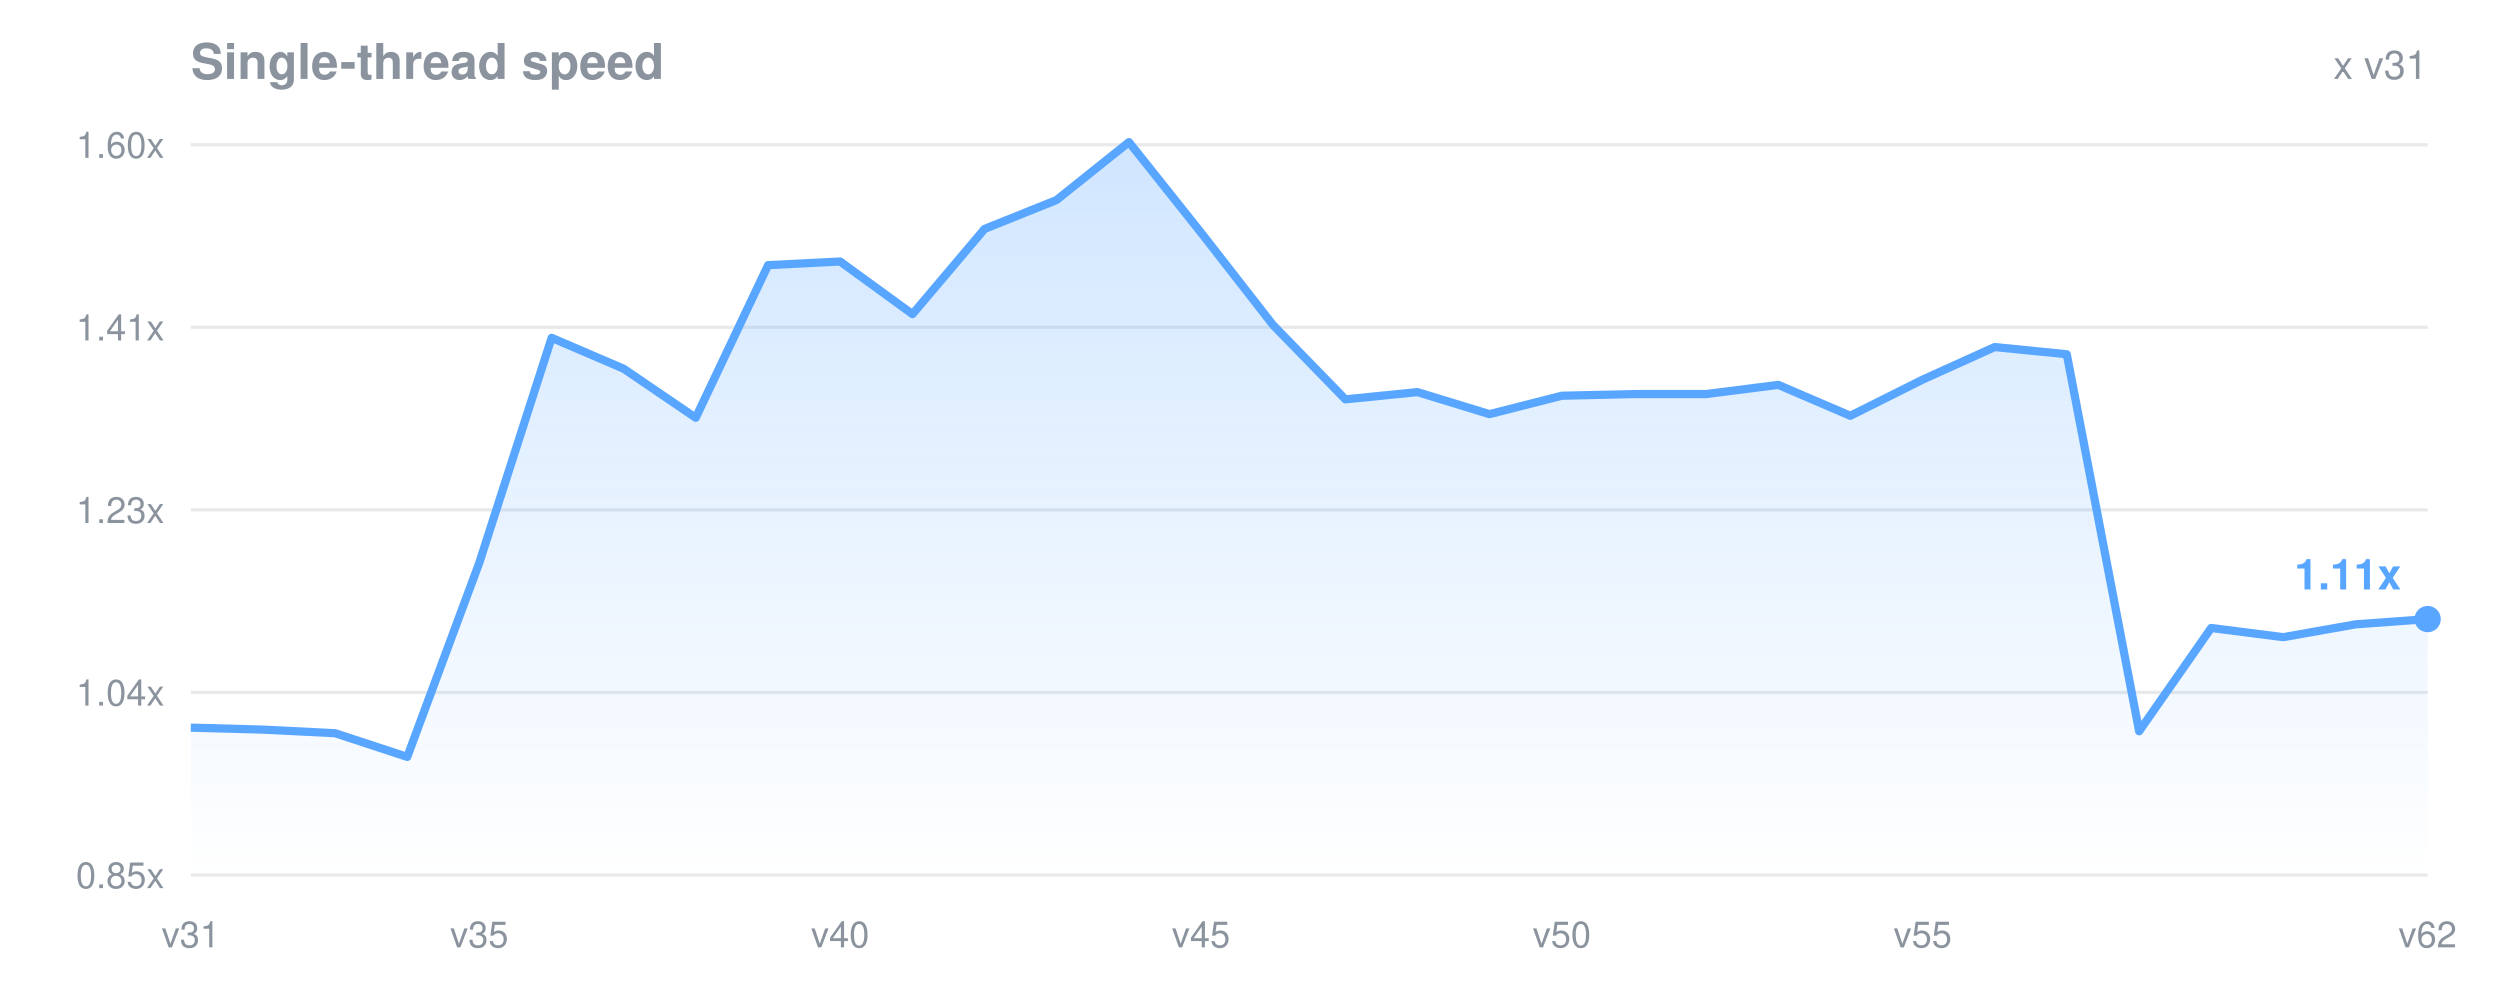
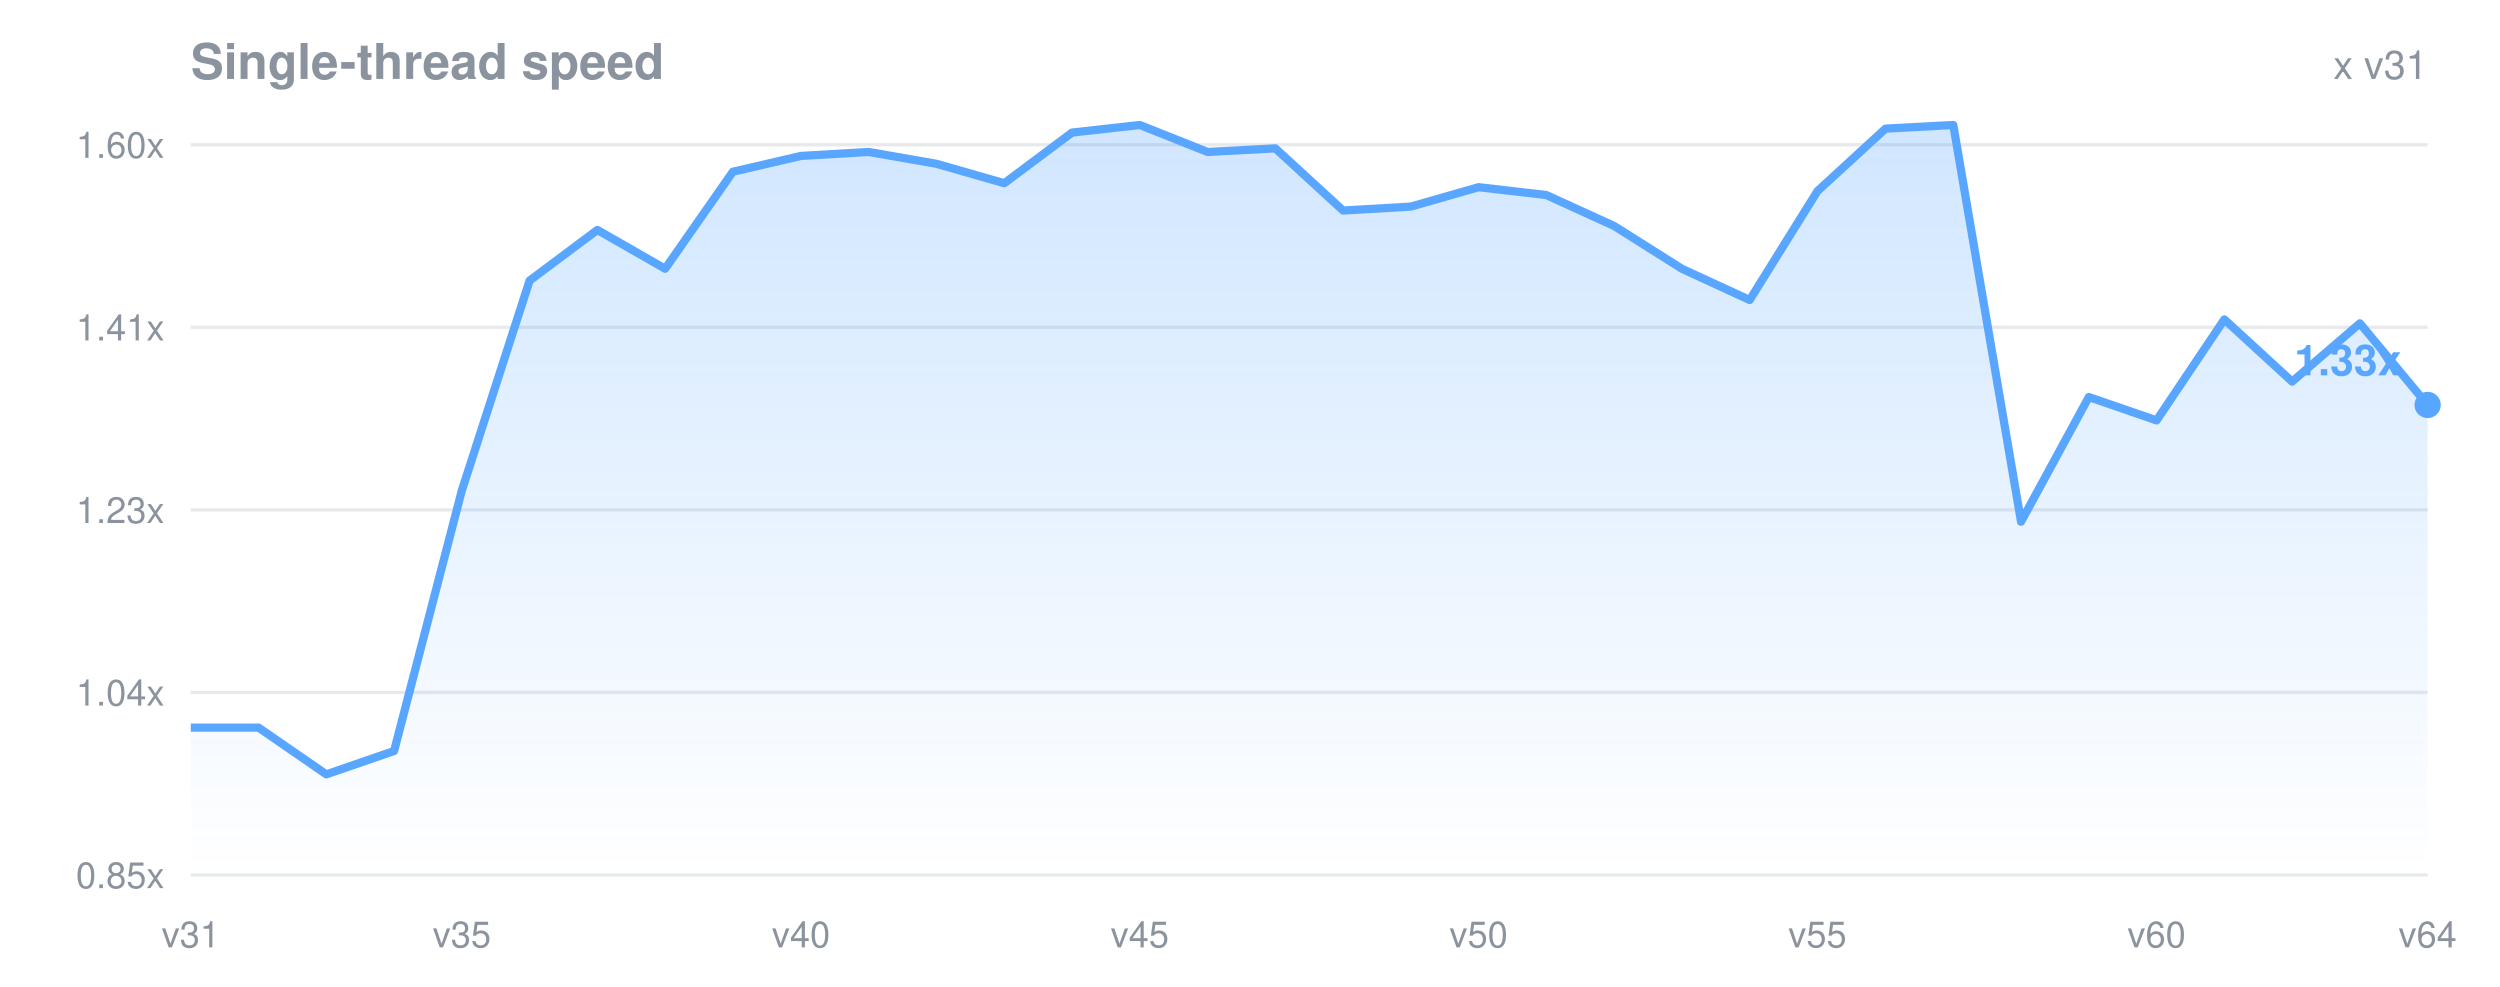
<svg xmlns="http://www.w3.org/2000/svg" width="760" height="300" viewBox="0 0 760 300" preserveAspectRatio="xMidYMid meet" font-family="-apple-system,Segoe UI,Helvetica,Arial,sans-serif">
  <defs>
    <linearGradient id="g58a6ff" x1="0" y1="0" x2="0" y2="1">
      <stop offset="0" stop-color="#58a6ff" stop-opacity="0.28" />
      <stop offset="1" stop-color="#58a6ff" stop-opacity="0" />
    </linearGradient>
  </defs>
  <text x="58" y="24" fill="#8b949e" font-size="15" font-weight="700">Single-thread speed</text>
  <text x="738" y="24" fill="#8b949e" font-size="12" text-anchor="end">x v31</text>
  <line x1="58" y1="266.0" x2="738" y2="266.0" stroke="#8b949e33" />
  <text x="50" y="270.0" fill="#8b949e" font-size="11" text-anchor="end">0.85x</text>
  <line x1="58" y1="210.5" x2="738" y2="210.5" stroke="#8b949e33" />
  <text x="50" y="214.5" fill="#8b949e" font-size="11" text-anchor="end">1.04x</text>
  <line x1="58" y1="155.0" x2="738" y2="155.0" stroke="#8b949e33" />
  <text x="50" y="159.0" fill="#8b949e" font-size="11" text-anchor="end">1.23x</text>
  <line x1="58" y1="99.5" x2="738" y2="99.5" stroke="#8b949e33" />
  <text x="50" y="103.5" fill="#8b949e" font-size="11" text-anchor="end">1.41x</text>
  <line x1="58" y1="44.0" x2="738" y2="44.0" stroke="#8b949e33" />
  <text x="50" y="48.0" fill="#8b949e" font-size="11" text-anchor="end">1.60x</text>
  <text x="58.0" y="288" fill="#8b949e" font-size="11" text-anchor="middle">v31</text>
-   <text x="145.7" y="288" fill="#8b949e" font-size="11" text-anchor="middle">v35</text>
-   <text x="255.4" y="288" fill="#8b949e" font-size="11" text-anchor="middle">v40</text>
-   <text x="365.1" y="288" fill="#8b949e" font-size="11" text-anchor="middle">v45</text>
-   <text x="474.8" y="288" fill="#8b949e" font-size="11" text-anchor="middle">v50</text>
-   <text x="584.5" y="288" fill="#8b949e" font-size="11" text-anchor="middle">v55</text>
-   <text x="738.0" y="288" fill="#8b949e" font-size="11" text-anchor="middle">v62</text>
-   <path d="M58.0,266.0 L58.0,221.2 L79.9,221.8 L101.9,222.9 L123.8,230.1 L145.7,171.1 L167.7,102.7 L189.6,112.1 L211.5,127.0 L233.5,80.6 L255.4,79.5 L277.4,95.5 L299.3,69.6 L321.2,60.8 L343.2,43.2 L365.1,70.7 L387.0,98.8 L409.0,121.4 L430.9,119.2 L452.8,125.9 L474.8,120.3 L496.7,119.8 L518.6,119.8 L540.6,117.0 L562.5,126.4 L584.5,115.4 L606.4,105.5 L628.3,107.7 L650.3,222.3 L672.2,190.9 L694.1,193.7 L716.1,189.8 L738.0,188.2 L738.0,266.0 Z" fill="url(#g58a6ff)" />
-   <polyline points="58.0,221.2 79.9,221.8 101.9,222.9 123.8,230.1 145.7,171.1 167.7,102.7 189.6,112.1 211.5,127.0 233.5,80.6 255.4,79.5 277.4,95.5 299.3,69.6 321.2,60.8 343.2,43.2 365.1,70.7 387.0,98.8 409.0,121.4 430.9,119.2 452.8,125.9 474.8,120.3 496.7,119.8 518.6,119.8 540.6,117.0 562.5,126.4 584.5,115.4 606.4,105.5 628.3,107.7 650.3,222.3 672.2,190.9 694.1,193.7 716.1,189.8 738.0,188.2" fill="none" stroke="#58a6ff" stroke-width="2.5" stroke-linejoin="round" />
-   <circle cx="738.0" cy="188.2" r="4" fill="#58a6ff" />
-   <text x="730.0" y="179.2" fill="#58a6ff" font-size="13" font-weight="700" text-anchor="end">1.11x</text>
+   <text x="140.4" y="288" fill="#8b949e" font-size="11" text-anchor="middle">v35</text>
+   <text x="243.5" y="288" fill="#8b949e" font-size="11" text-anchor="middle">v40</text>
+   <text x="346.5" y="288" fill="#8b949e" font-size="11" text-anchor="middle">v45</text>
+   <text x="449.5" y="288" fill="#8b949e" font-size="11" text-anchor="middle">v50</text>
+   <text x="552.5" y="288" fill="#8b949e" font-size="11" text-anchor="middle">v55</text>
+   <text x="655.6" y="288" fill="#8b949e" font-size="11" text-anchor="middle">v60</text>
+   <text x="738.0" y="288" fill="#8b949e" font-size="11" text-anchor="middle">v64</text>
+   <path d="M58.0,266.0 L58.0,221.2 L78.6,221.2 L99.2,235.4 L119.8,228.3 L140.4,149.1 L161.0,85.3 L181.6,69.9 L202.2,81.7 L222.8,52.2 L243.5,47.4 L264.1,46.2 L284.7,49.8 L305.3,55.7 L325.9,40.3 L346.5,38.0 L367.1,46.2 L387.7,45.1 L408.3,64.0 L428.9,62.8 L449.5,56.9 L470.1,59.3 L490.7,68.7 L511.3,81.7 L531.9,91.2 L552.5,58.1 L573.2,39.1 L593.8,38.0 L614.4,158.6 L635.0,120.7 L655.6,127.8 L676.2,97.1 L696.8,116.0 L717.4,98.3 L738.0,123.1 L738.0,266.0 Z" fill="url(#g58a6ff)" />
+   <polyline points="58.0,221.2 78.6,221.2 99.2,235.4 119.8,228.3 140.4,149.1 161.0,85.3 181.6,69.9 202.2,81.7 222.8,52.2 243.5,47.4 264.1,46.2 284.7,49.8 305.3,55.7 325.9,40.3 346.5,38.0 367.1,46.2 387.7,45.1 408.3,64.0 428.9,62.8 449.5,56.9 470.1,59.3 490.7,68.7 511.3,81.7 531.9,91.2 552.5,58.1 573.2,39.1 593.8,38.0 614.4,158.6 635.0,120.7 655.6,127.8 676.2,97.1 696.8,116.0 717.4,98.3 738.0,123.1" fill="none" stroke="#58a6ff" stroke-width="2.5" stroke-linejoin="round" />
+   <circle cx="738.0" cy="123.1" r="4" fill="#58a6ff" />
+   <text x="730.0" y="114.1" fill="#58a6ff" font-size="13" font-weight="700" text-anchor="end">1.33x</text>
</svg>
